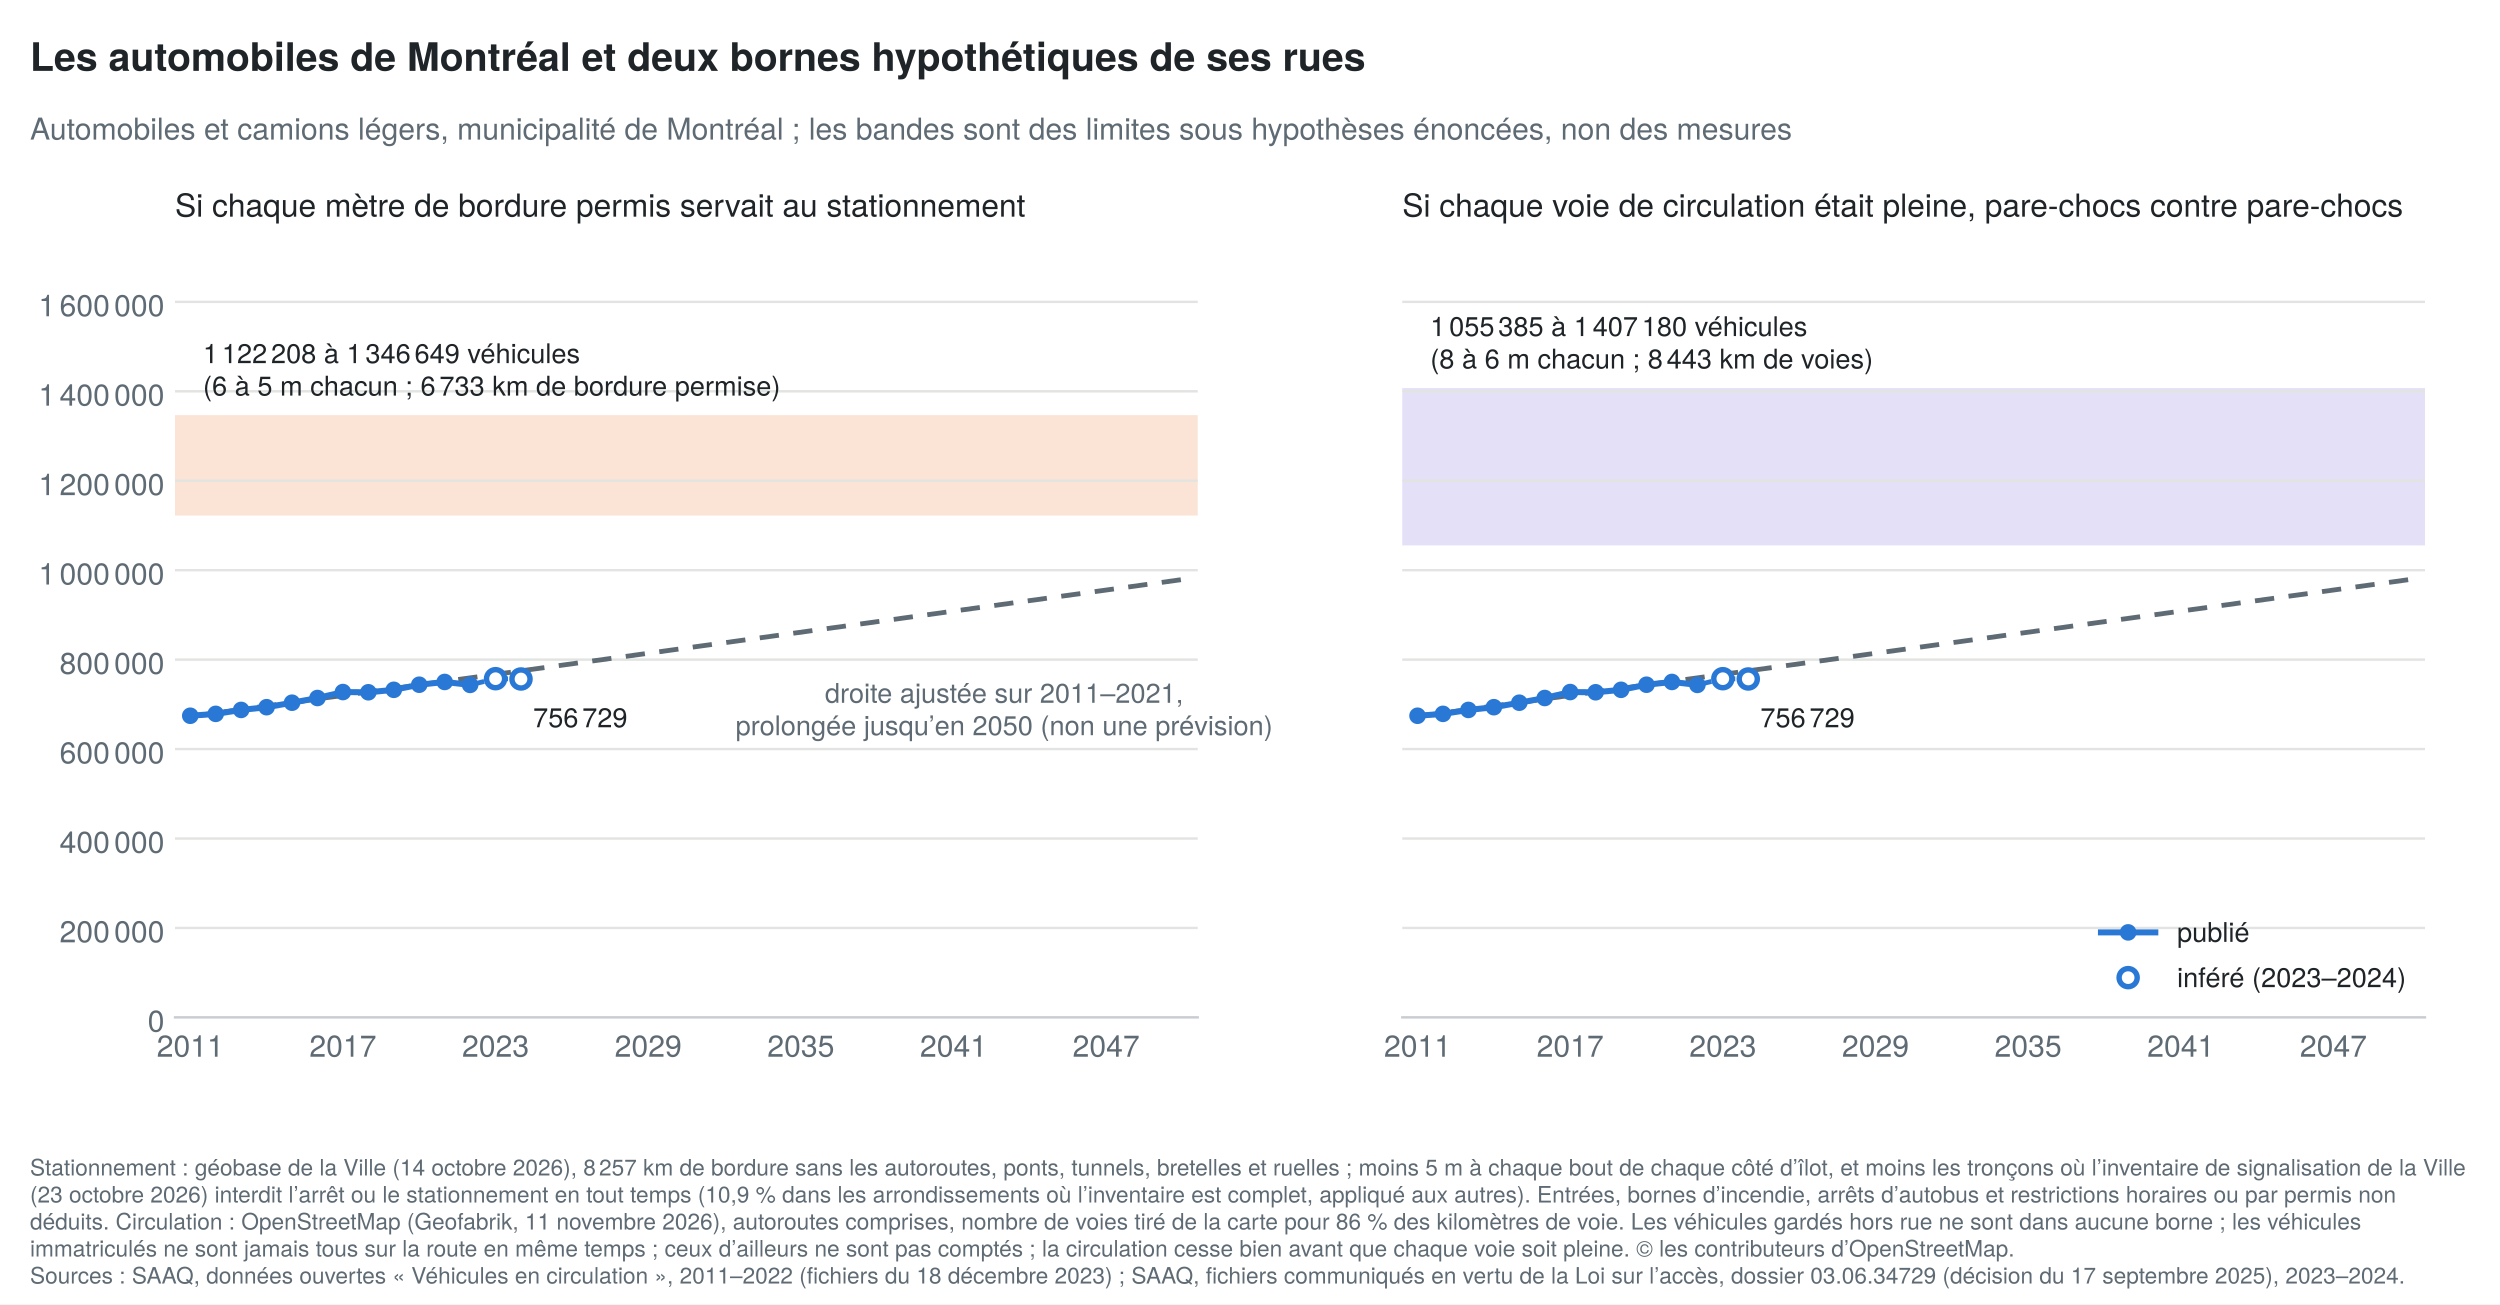
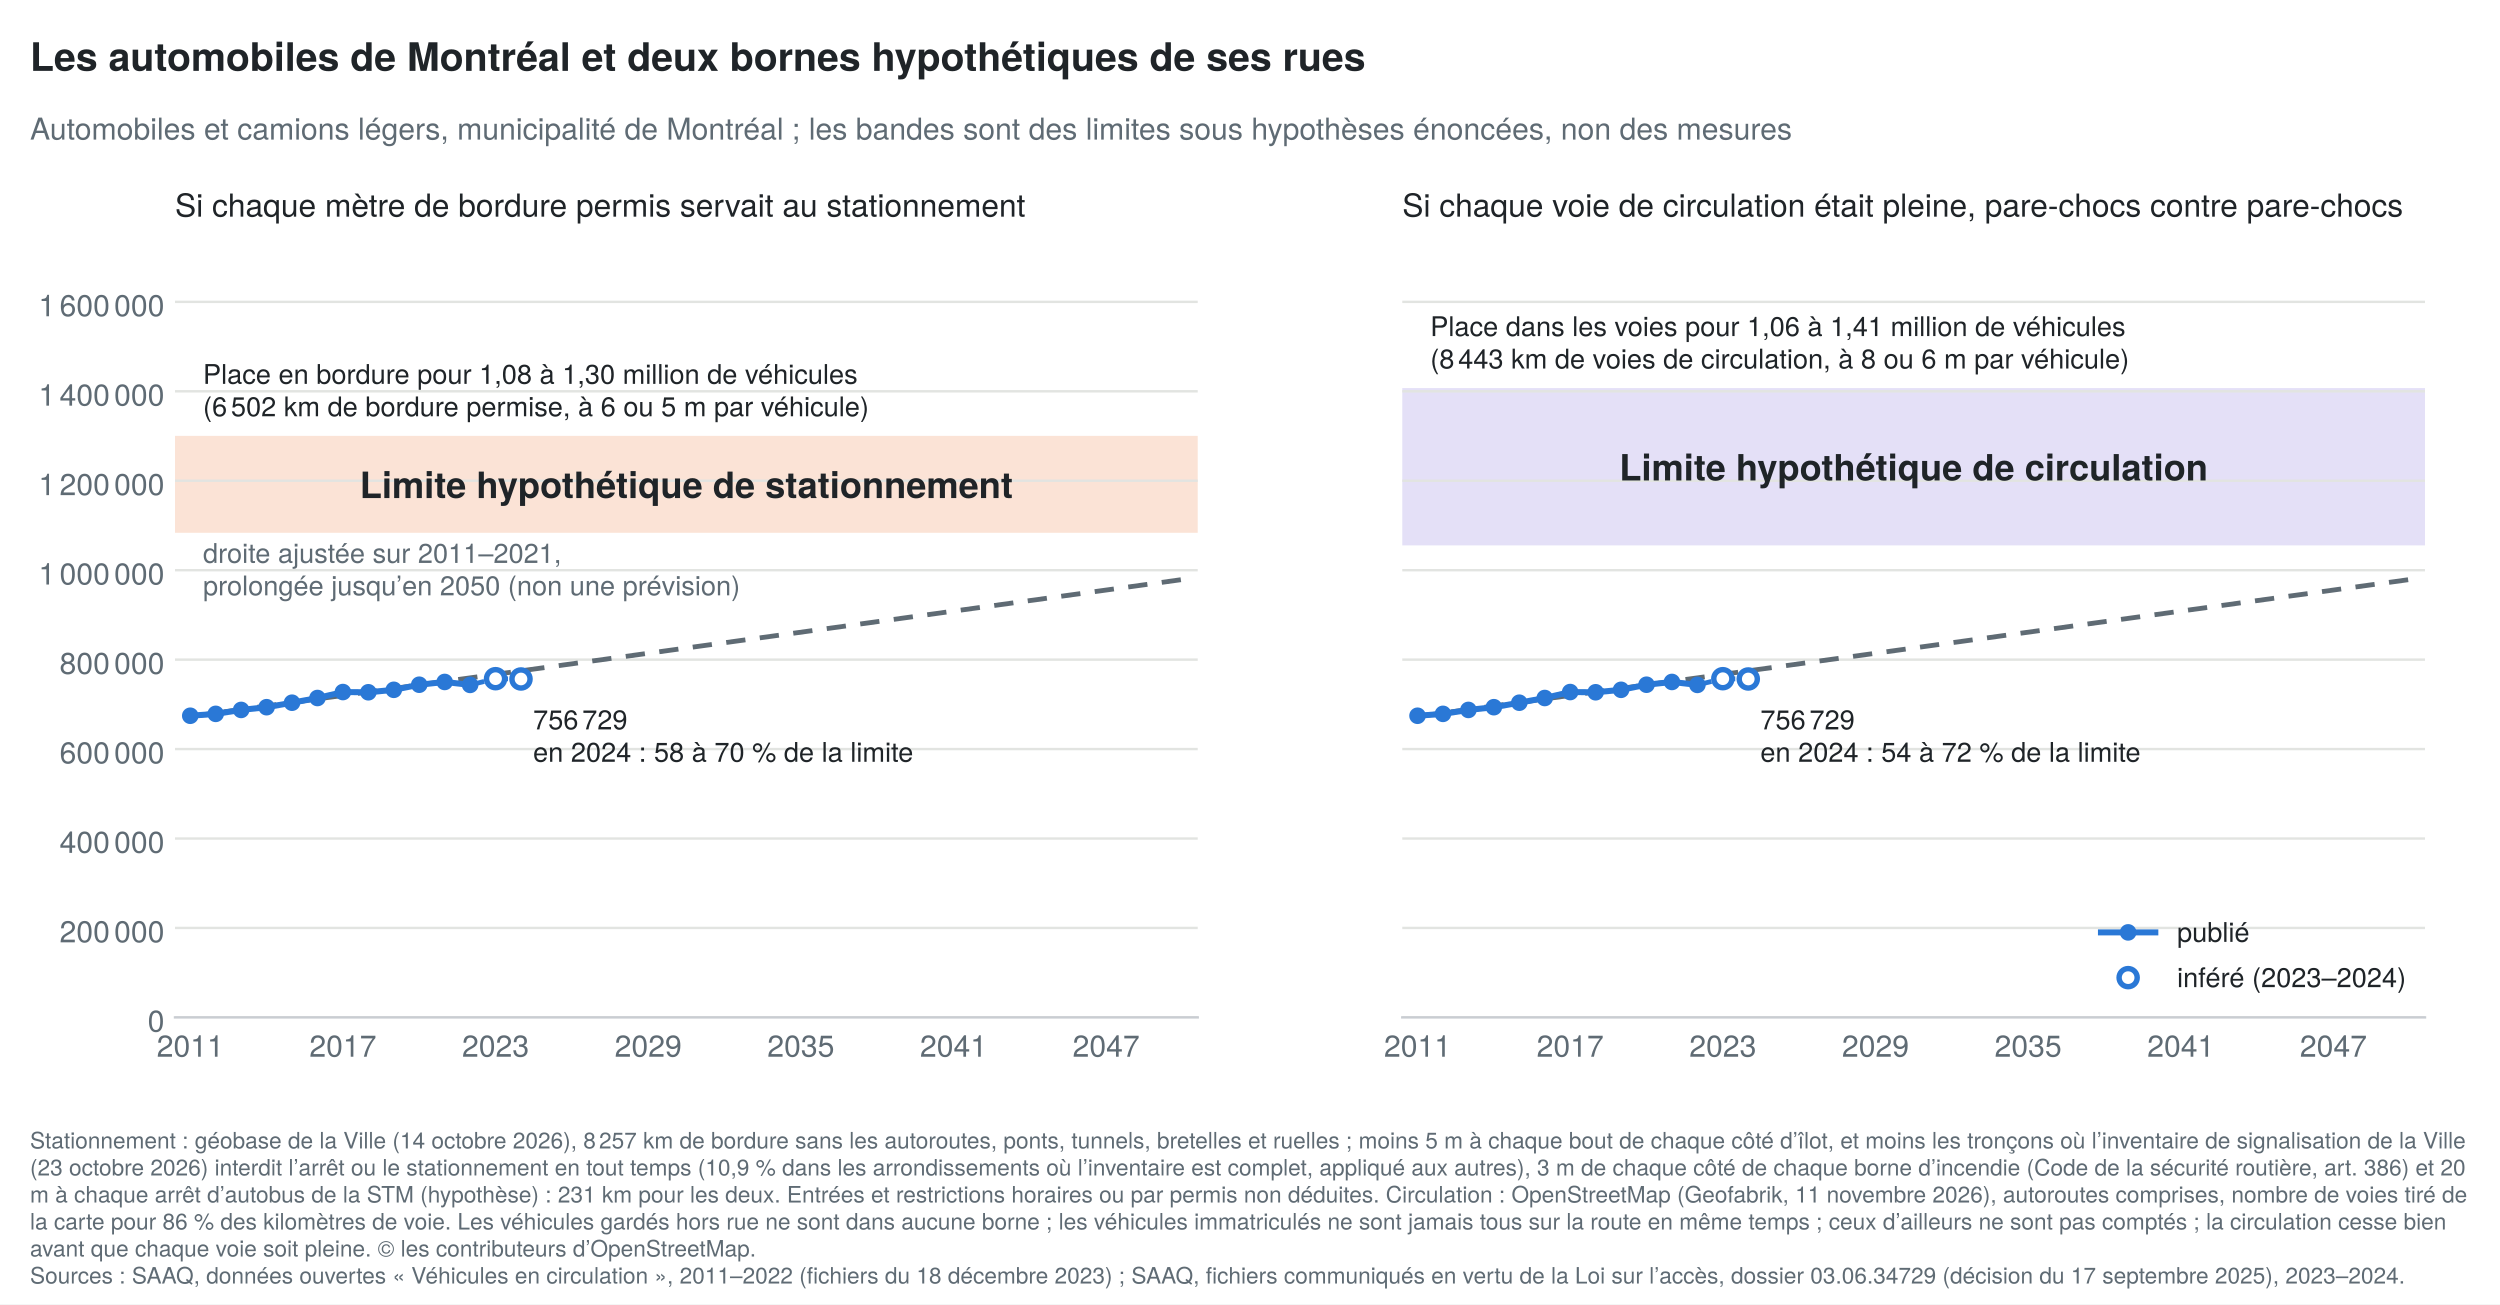
<svg xmlns="http://www.w3.org/2000/svg" xmlns:xlink="http://www.w3.org/1999/xlink" width="828pt" height="432pt" viewBox="0 0 828 432" version="1.1">
  <defs>
    <style type="text/css">*{stroke-linejoin: round; stroke-linecap: butt}</style>
  </defs>
  <g id="figure_1">
    <g id="patch_1">
      <path d="M 0 432  L 828 432  L 828 0  L 0 0  z " style="fill: #ffffff" />
    </g>
    <g id="axes_1">
      <g id="patch_2">
        <path d="M 57.96 336.96  L 396.687 336.96  L 396.687 77.76  L 57.96 77.76  z " style="fill: #ffffff" />
      </g>
      <g id="patch_3">
-         <path d="M 57.96 170.745  L 396.687 170.745  L 396.687 137.502  L 57.96 137.502  z " clip-path="url(#pdaf30ee89e)" style="fill: #fbe3d6" />
+         <path d="M 57.96 176.455  L 396.687 176.455  L 396.687 144.354  L 57.96 144.354  z " clip-path="url(#p2a01e6fd74)" style="fill: #fbe3d6" />
      </g>
      <g id="matplotlib.axis_1">
        <g id="xtick_1">
          <g id="line2d_1" />
          <g id="text_1">
            <text style="font-size: 10px; font-family: 'Helvetica Neue'; text-anchor: middle; fill: #5f6b74" x="63.016" y="349.98" transform="rotate(-0 63.01563 349.98)">2011</text>
          </g>
        </g>
        <g id="xtick_2">
          <g id="line2d_2" />
          <g id="text_2">
            <text style="font-size: 10px; font-family: 'Helvetica Neue'; text-anchor: middle; fill: #5f6b74" x="113.572" y="349.98" transform="rotate(-0 113.5719 349.98)">2017</text>
          </g>
        </g>
        <g id="xtick_3">
          <g id="line2d_3" />
          <g id="text_3">
            <text style="font-size: 10px; font-family: 'Helvetica Neue'; text-anchor: middle; fill: #5f6b74" x="164.128" y="349.98" transform="rotate(-0 164.1283 349.98)">2023</text>
          </g>
        </g>
        <g id="xtick_4">
          <g id="line2d_4" />
          <g id="text_4">
            <text style="font-size: 10px; font-family: 'Helvetica Neue'; text-anchor: middle; fill: #5f6b74" x="214.685" y="349.98" transform="rotate(-0 214.6846 349.98)">2029</text>
          </g>
        </g>
        <g id="xtick_5">
          <g id="line2d_5" />
          <g id="text_5">
            <text style="font-size: 10px; font-family: 'Helvetica Neue'; text-anchor: middle; fill: #5f6b74" x="265.241" y="349.98" transform="rotate(-0 265.2409 349.98)">2035</text>
          </g>
        </g>
        <g id="xtick_6">
          <g id="line2d_6" />
          <g id="text_6">
            <text style="font-size: 10px; font-family: 'Helvetica Neue'; text-anchor: middle; fill: #5f6b74" x="315.797" y="349.98" transform="rotate(-0 315.7972 349.98)">2041</text>
          </g>
        </g>
        <g id="xtick_7">
          <g id="line2d_7" />
          <g id="text_7">
            <text style="font-size: 10px; font-family: 'Helvetica Neue'; text-anchor: middle; fill: #5f6b74" x="366.353" y="349.98" transform="rotate(-0 366.3535 349.98)">2047</text>
          </g>
        </g>
      </g>
      <g id="matplotlib.axis_2">
        <g id="ytick_1">
          <g id="line2d_8">
-             <path d="M 57.96 336.96  L 396.687 336.96  " clip-path="url(#pdaf30ee89e)" style="fill: none; stroke: #e2e4e1; stroke-width: 0.8; stroke-linecap: square" />
+             <path d="M 57.96 336.96  L 396.687 336.96  " clip-path="url(#p2a01e6fd74)" style="fill: none; stroke: #e2e4e1; stroke-width: 0.8; stroke-linecap: square" />
          </g>
          <g id="line2d_9" />
          <g id="text_8">
            <text style="font-size: 10px; font-family: 'Helvetica Neue'; text-anchor: end; fill: #5f6b74" x="54.46" y="341.72" transform="rotate(-0 54.46 341.72)">0</text>
          </g>
        </g>
        <g id="ytick_2">
          <g id="line2d_10">
-             <path d="M 57.96 307.337  L 396.687 307.337  " clip-path="url(#pdaf30ee89e)" style="fill: none; stroke: #e2e4e1; stroke-width: 0.8; stroke-linecap: square" />
+             <path d="M 57.96 307.337  L 396.687 307.337  " clip-path="url(#p2a01e6fd74)" style="fill: none; stroke: #e2e4e1; stroke-width: 0.8; stroke-linecap: square" />
          </g>
          <g id="line2d_11" />
          <g id="text_9">
            <text style="font-size: 10px; font-family: 'Helvetica Neue'; text-anchor: end; fill: #5f6b74" x="54.46" y="312.097" transform="rotate(-0 54.46 312.0971)">200 000</text>
          </g>
        </g>
        <g id="ytick_3">
          <g id="line2d_12">
-             <path d="M 57.96 277.714  L 396.687 277.714  " clip-path="url(#pdaf30ee89e)" style="fill: none; stroke: #e2e4e1; stroke-width: 0.8; stroke-linecap: square" />
+             <path d="M 57.96 277.714  L 396.687 277.714  " clip-path="url(#p2a01e6fd74)" style="fill: none; stroke: #e2e4e1; stroke-width: 0.8; stroke-linecap: square" />
          </g>
          <g id="line2d_13" />
          <g id="text_10">
            <text style="font-size: 10px; font-family: 'Helvetica Neue'; text-anchor: end; fill: #5f6b74" x="54.46" y="282.474" transform="rotate(-0 54.46 282.4743)">400 000</text>
          </g>
        </g>
        <g id="ytick_4">
          <g id="line2d_14">
-             <path d="M 57.96 248.091  L 396.687 248.091  " clip-path="url(#pdaf30ee89e)" style="fill: none; stroke: #e2e4e1; stroke-width: 0.8; stroke-linecap: square" />
+             <path d="M 57.96 248.091  L 396.687 248.091  " clip-path="url(#p2a01e6fd74)" style="fill: none; stroke: #e2e4e1; stroke-width: 0.8; stroke-linecap: square" />
          </g>
          <g id="line2d_15" />
          <g id="text_11">
            <text style="font-size: 10px; font-family: 'Helvetica Neue'; text-anchor: end; fill: #5f6b74" x="54.46" y="252.851" transform="rotate(-0 54.46 252.8514)">600 000</text>
          </g>
        </g>
        <g id="ytick_5">
          <g id="line2d_16">
-             <path d="M 57.96 218.469  L 396.687 218.469  " clip-path="url(#pdaf30ee89e)" style="fill: none; stroke: #e2e4e1; stroke-width: 0.8; stroke-linecap: square" />
+             <path d="M 57.96 218.469  L 396.687 218.469  " clip-path="url(#p2a01e6fd74)" style="fill: none; stroke: #e2e4e1; stroke-width: 0.8; stroke-linecap: square" />
          </g>
          <g id="line2d_17" />
          <g id="text_12">
            <text style="font-size: 10px; font-family: 'Helvetica Neue'; text-anchor: end; fill: #5f6b74" x="54.46" y="223.229" transform="rotate(-0 54.46 223.2286)">800 000</text>
          </g>
        </g>
        <g id="ytick_6">
          <g id="line2d_18">
-             <path d="M 57.96 188.846  L 396.687 188.846  " clip-path="url(#pdaf30ee89e)" style="fill: none; stroke: #e2e4e1; stroke-width: 0.8; stroke-linecap: square" />
+             <path d="M 57.96 188.846  L 396.687 188.846  " clip-path="url(#p2a01e6fd74)" style="fill: none; stroke: #e2e4e1; stroke-width: 0.8; stroke-linecap: square" />
          </g>
          <g id="line2d_19" />
          <g id="text_13">
            <text style="font-size: 10px; font-family: 'Helvetica Neue'; text-anchor: end; fill: #5f6b74" x="54.46" y="193.606" transform="rotate(-0 54.46 193.6057)">1 000 000</text>
          </g>
        </g>
        <g id="ytick_7">
          <g id="line2d_20">
-             <path d="M 57.96 159.223  L 396.687 159.223  " clip-path="url(#pdaf30ee89e)" style="fill: none; stroke: #e2e4e1; stroke-width: 0.8; stroke-linecap: square" />
+             <path d="M 57.96 159.223  L 396.687 159.223  " clip-path="url(#p2a01e6fd74)" style="fill: none; stroke: #e2e4e1; stroke-width: 0.8; stroke-linecap: square" />
          </g>
          <g id="line2d_21" />
          <g id="text_14">
            <text style="font-size: 10px; font-family: 'Helvetica Neue'; text-anchor: end; fill: #5f6b74" x="54.46" y="163.983" transform="rotate(-0 54.46 163.9829)">1 200 000</text>
          </g>
        </g>
        <g id="ytick_8">
          <g id="line2d_22">
-             <path d="M 57.96 129.6  L 396.687 129.6  " clip-path="url(#pdaf30ee89e)" style="fill: none; stroke: #e2e4e1; stroke-width: 0.8; stroke-linecap: square" />
+             <path d="M 57.96 129.6  L 396.687 129.6  " clip-path="url(#p2a01e6fd74)" style="fill: none; stroke: #e2e4e1; stroke-width: 0.8; stroke-linecap: square" />
          </g>
          <g id="line2d_23" />
          <g id="text_15">
            <text style="font-size: 10px; font-family: 'Helvetica Neue'; text-anchor: end; fill: #5f6b74" x="54.46" y="134.36" transform="rotate(-0 54.46 134.36)">1 400 000</text>
          </g>
        </g>
        <g id="ytick_9">
          <g id="line2d_24">
-             <path d="M 57.96 99.977  L 396.687 99.977  " clip-path="url(#pdaf30ee89e)" style="fill: none; stroke: #e2e4e1; stroke-width: 0.8; stroke-linecap: square" />
+             <path d="M 57.96 99.977  L 396.687 99.977  " clip-path="url(#p2a01e6fd74)" style="fill: none; stroke: #e2e4e1; stroke-width: 0.8; stroke-linecap: square" />
          </g>
          <g id="line2d_25" />
          <g id="text_16">
            <text style="font-size: 10px; font-family: 'Helvetica Neue'; text-anchor: end; fill: #5f6b74" x="54.46" y="104.737" transform="rotate(-0 54.46 104.7371)">1 600 000</text>
          </g>
        </g>
      </g>
      <g id="line2d_26">
-         <path d="M 63.016 237.304  L 71.442 236.141  L 79.868 234.977  L 88.294 233.814  L 96.72 232.65  L 105.146 231.487  L 113.572 230.324  L 121.998 229.16  L 130.424 227.997  L 138.85 226.833  L 147.276 225.67  L 155.702 224.507  L 164.128 223.343  L 172.554 222.18  L 180.98 221.017  L 189.406 219.853  L 197.832 218.69  L 206.259 217.527  L 214.685 216.363  L 223.111 215.2  L 231.537 214.036  L 239.963 212.873  L 248.389 211.71  L 256.815 210.546  L 265.241 209.383  L 273.667 208.22  L 282.093 207.056  L 290.519 205.893  L 298.945 204.729  L 307.371 203.566  L 315.797 202.403  L 324.223 201.239  L 332.649 200.076  L 341.075 198.913  L 349.501 197.749  L 357.927 196.586  L 366.353 195.422  L 374.78 194.259  L 383.206 193.096  L 391.632 191.932  " clip-path="url(#pdaf30ee89e)" style="fill: none; stroke-dasharray: 6.4,4.8; stroke-dashoffset: 0; stroke: #5f6b74; stroke-width: 1.6" />
+         <path d="M 63.016 237.304  L 71.442 236.141  L 79.868 234.977  L 88.294 233.814  L 96.72 232.65  L 105.146 231.487  L 113.572 230.324  L 121.998 229.16  L 130.424 227.997  L 138.85 226.833  L 147.276 225.67  L 155.702 224.507  L 164.128 223.343  L 172.554 222.18  L 180.98 221.017  L 189.406 219.853  L 197.832 218.69  L 206.259 217.527  L 214.685 216.363  L 223.111 215.2  L 231.537 214.036  L 239.963 212.873  L 248.389 211.71  L 256.815 210.546  L 265.241 209.383  L 273.667 208.22  L 282.093 207.056  L 290.519 205.893  L 298.945 204.729  L 307.371 203.566  L 315.797 202.403  L 324.223 201.239  L 332.649 200.076  L 341.075 198.913  L 349.501 197.749  L 357.927 196.586  L 366.353 195.422  L 374.78 194.259  L 383.206 193.096  L 391.632 191.932  " clip-path="url(#p2a01e6fd74)" style="fill: none; stroke-dasharray: 6.4,4.8; stroke-dashoffset: 0; stroke: #5f6b74; stroke-width: 1.6" />
      </g>
      <g id="line2d_27">
-         <path d="M 63.016 237.057  L 71.442 236.432  L 79.868 235.128  L 88.294 234.223  L 96.72 232.738  L 105.146 231.18  L 113.572 229.207  L 121.998 229.281  L 130.424 228.467  L 138.85 226.781  L 147.276 225.864  L 155.702 226.838  " clip-path="url(#pdaf30ee89e)" style="fill: none; stroke: #2a78d6; stroke-width: 2; stroke-linecap: square" />
+         <path d="M 63.016 237.057  L 71.442 236.432  L 79.868 235.128  L 88.294 234.223  L 96.72 232.738  L 105.146 231.18  L 113.572 229.207  L 121.998 229.281  L 130.424 228.467  L 138.85 226.781  L 147.276 225.864  L 155.702 226.838  " clip-path="url(#p2a01e6fd74)" style="fill: none; stroke: #2a78d6; stroke-width: 2; stroke-linecap: square" />
        <defs>
-           <path id="m75d5e454a5" d="M 0 2.25  C 0.597 2.25 1.169 2.013 1.591 1.591  C 2.013 1.169 2.25 0.597 2.25 0  C 2.25 -0.597 2.013 -1.169 1.591 -1.591  C 1.169 -2.013 0.597 -2.25 0 -2.25  C -0.597 -2.25 -1.169 -2.013 -1.591 -1.591  C -2.013 -1.169 -2.25 -0.597 -2.25 0  C -2.25 0.597 -2.013 1.169 -1.591 1.591  C -1.169 2.013 -0.597 2.25 0 2.25  z " style="stroke: #2a78d6" />
+           <path id="m39e50a4d15" d="M 0 2.25  C 0.597 2.25 1.169 2.013 1.591 1.591  C 2.013 1.169 2.25 0.597 2.25 0  C 2.25 -0.597 2.013 -1.169 1.591 -1.591  C 1.169 -2.013 0.597 -2.25 0 -2.25  C -0.597 -2.25 -1.169 -2.013 -1.591 -1.591  C -2.013 -1.169 -2.25 -0.597 -2.25 0  C -2.25 0.597 -2.013 1.169 -1.591 1.591  C -1.169 2.013 -0.597 2.25 0 2.25  z " style="stroke: #2a78d6" />
        </defs>
-         <g clip-path="url(#pdaf30ee89e)">
-           <use xlink:href="#m75d5e454a5" x="63.016" y="237.057" style="fill: #2a78d6; stroke: #2a78d6" />
-           <use xlink:href="#m75d5e454a5" x="71.442" y="236.432" style="fill: #2a78d6; stroke: #2a78d6" />
-           <use xlink:href="#m75d5e454a5" x="79.868" y="235.128" style="fill: #2a78d6; stroke: #2a78d6" />
-           <use xlink:href="#m75d5e454a5" x="88.294" y="234.223" style="fill: #2a78d6; stroke: #2a78d6" />
-           <use xlink:href="#m75d5e454a5" x="96.72" y="232.738" style="fill: #2a78d6; stroke: #2a78d6" />
-           <use xlink:href="#m75d5e454a5" x="105.146" y="231.18" style="fill: #2a78d6; stroke: #2a78d6" />
-           <use xlink:href="#m75d5e454a5" x="113.572" y="229.207" style="fill: #2a78d6; stroke: #2a78d6" />
-           <use xlink:href="#m75d5e454a5" x="121.998" y="229.281" style="fill: #2a78d6; stroke: #2a78d6" />
-           <use xlink:href="#m75d5e454a5" x="130.424" y="228.467" style="fill: #2a78d6; stroke: #2a78d6" />
-           <use xlink:href="#m75d5e454a5" x="138.85" y="226.781" style="fill: #2a78d6; stroke: #2a78d6" />
-           <use xlink:href="#m75d5e454a5" x="147.276" y="225.864" style="fill: #2a78d6; stroke: #2a78d6" />
-           <use xlink:href="#m75d5e454a5" x="155.702" y="226.838" style="fill: #2a78d6; stroke: #2a78d6" />
+         <g clip-path="url(#p2a01e6fd74)">
+           <use xlink:href="#m39e50a4d15" x="63.016" y="237.057" style="fill: #2a78d6; stroke: #2a78d6" />
+           <use xlink:href="#m39e50a4d15" x="71.442" y="236.432" style="fill: #2a78d6; stroke: #2a78d6" />
+           <use xlink:href="#m39e50a4d15" x="79.868" y="235.128" style="fill: #2a78d6; stroke: #2a78d6" />
+           <use xlink:href="#m39e50a4d15" x="88.294" y="234.223" style="fill: #2a78d6; stroke: #2a78d6" />
+           <use xlink:href="#m39e50a4d15" x="96.72" y="232.738" style="fill: #2a78d6; stroke: #2a78d6" />
+           <use xlink:href="#m39e50a4d15" x="105.146" y="231.18" style="fill: #2a78d6; stroke: #2a78d6" />
+           <use xlink:href="#m39e50a4d15" x="113.572" y="229.207" style="fill: #2a78d6; stroke: #2a78d6" />
+           <use xlink:href="#m39e50a4d15" x="121.998" y="229.281" style="fill: #2a78d6; stroke: #2a78d6" />
+           <use xlink:href="#m39e50a4d15" x="130.424" y="228.467" style="fill: #2a78d6; stroke: #2a78d6" />
+           <use xlink:href="#m39e50a4d15" x="138.85" y="226.781" style="fill: #2a78d6; stroke: #2a78d6" />
+           <use xlink:href="#m39e50a4d15" x="147.276" y="225.864" style="fill: #2a78d6; stroke: #2a78d6" />
+           <use xlink:href="#m39e50a4d15" x="155.702" y="226.838" style="fill: #2a78d6; stroke: #2a78d6" />
        </g>
      </g>
      <g id="line2d_28">
-         <path d="M 155.702 226.838  L 164.128 224.782  L 172.554 224.878  " clip-path="url(#pdaf30ee89e)" style="fill: none; stroke-dasharray: 4.8,3.2; stroke-dashoffset: 0; stroke: #2a78d6; stroke-width: 1.6" />
+         <path d="M 155.702 226.838  L 164.128 224.782  L 172.554 224.878  " clip-path="url(#p2a01e6fd74)" style="fill: none; stroke-dasharray: 4.8,3.2; stroke-dashoffset: 0; stroke: #2a78d6; stroke-width: 1.6" />
      </g>
      <g id="line2d_29">
        <defs>
-           <path id="m49e7b55504" d="M 0 3  C 0.796 3 1.559 2.684 2.121 2.121  C 2.684 1.559 3 0.796 3 0  C 3 -0.796 2.684 -1.559 2.121 -2.121  C 1.559 -2.684 0.796 -3 0 -3  C -0.796 -3 -1.559 -2.684 -2.121 -2.121  C -2.684 -1.559 -3 -0.796 -3 0  C -3 0.796 -2.684 1.559 -2.121 2.121  C -1.559 2.684 -0.796 3 0 3  z " style="stroke: #2a78d6; stroke-width: 1.8" />
+           <path id="mf67e45cc00" d="M 0 3  C 0.796 3 1.559 2.684 2.121 2.121  C 2.684 1.559 3 0.796 3 0  C 3 -0.796 2.684 -1.559 2.121 -2.121  C 1.559 -2.684 0.796 -3 0 -3  C -0.796 -3 -1.559 -2.684 -2.121 -2.121  C -2.684 -1.559 -3 -0.796 -3 0  C -3 0.796 -2.684 1.559 -2.121 2.121  C -1.559 2.684 -0.796 3 0 3  z " style="stroke: #2a78d6; stroke-width: 1.8" />
        </defs>
-         <g clip-path="url(#pdaf30ee89e)">
-           <use xlink:href="#m49e7b55504" x="164.128" y="224.782" style="fill: #ffffff; stroke: #2a78d6; stroke-width: 1.8" />
-           <use xlink:href="#m49e7b55504" x="172.554" y="224.878" style="fill: #ffffff; stroke: #2a78d6; stroke-width: 1.8" />
+         <g clip-path="url(#p2a01e6fd74)">
+           <use xlink:href="#mf67e45cc00" x="164.128" y="224.782" style="fill: #ffffff; stroke: #2a78d6; stroke-width: 1.8" />
+           <use xlink:href="#mf67e45cc00" x="172.554" y="224.878" style="fill: #ffffff; stroke: #2a78d6; stroke-width: 1.8" />
        </g>
      </g>
      <g id="patch_4">
        <path d="M 57.96 336.96  L 396.687 336.96  " style="fill: none; stroke: #c9cdd2; stroke-width: 0.8; stroke-linejoin: miter; stroke-linecap: square" />
      </g>
      <g id="text_17">
-         <text style="font-size: 9px; font-family: 'Helvetica Neue'; fill: #1f2428" transform="translate(67.22866 120.2786)">1 122 208 à 1 346 649 véhicules</text>
-         <text style="font-size: 9px; font-family: 'Helvetica Neue'; fill: #1f2428" transform="translate(67.22866 131.0156)">(6 à 5 m chacun ; 6 733 km de bordure permise)</text>
+         <text style="font-size: 9px; font-family: 'Helvetica Neue'; fill: #1f2428" transform="translate(67.22866 127.1307)">Place en bordure pour 1,08 à 1,30 million de véhicules</text>
+         <text style="font-size: 9px; font-family: 'Helvetica Neue'; fill: #1f2428" transform="translate(67.22866 137.8677)">(6 502 km de bordure permise, à 6 ou 5 m par véhicule)</text>
      </g>
      <g id="text_18">
-         <text style="font-size: 9px; font-family: 'Helvetica Neue'; text-anchor: start; fill: #1f2428" x="176.554" y="240.878" transform="rotate(-0 176.5543 240.8776)">756 729</text>
+         <text style="font-weight: 700; font-size: 12px; font-family: 'Helvetica Neue'; text-anchor: middle; fill: #1f2428" x="227.324" y="164.953" transform="rotate(-0 227.3236 164.9526)">Limite hypothétique de stationnement</text>
      </g>
      <g id="text_19">
-         <text style="font-size: 9px; font-family: 'Helvetica Neue'; fill: #5f6b74" transform="translate(273.2113 232.7699)">droite ajustée sur 2011–2021,</text>
-         <text style="font-size: 9px; font-family: 'Helvetica Neue'; fill: #5f6b74" transform="translate(243.6231 243.5069)">prolongée jusqu’en 2050 (non une prévision)</text>
+         <text style="font-size: 9px; font-family: 'Helvetica Neue'; fill: #1f2428" transform="translate(176.5543 241.5716)">756 729</text>
+         <text style="font-size: 9px; font-family: 'Helvetica Neue'; fill: #1f2428" transform="translate(176.5543 252.3086)">en 2024 : 58 à 70 % de la limite</text>
      </g>
      <g id="text_20">
+         <text style="font-size: 9px; font-family: 'Helvetica Neue'; fill: #5f6b74" transform="translate(67.22866 186.4337)">droite ajustée sur 2011–2021,</text>
+         <text style="font-size: 9px; font-family: 'Helvetica Neue'; fill: #5f6b74" transform="translate(67.22866 197.1707)">prolongée jusqu’en 2050 (non une prévision)</text>
+       </g>
+       <g id="text_21">
        <text style="font-size: 10.5px; font-family: 'Helvetica Neue'; text-anchor: start; fill: #1f2428" x="57.96" y="71.76" transform="rotate(-0 57.96 71.76)">Si chaque mètre de bordure permis servait au stationnement</text>
      </g>
    </g>
    <g id="axes_2">
      <g id="patch_5">
        <path d="M 464.433 336.96  L 803.16 336.96  L 803.16 77.76  L 464.433 77.76  z " style="fill: #ffffff" />
      </g>
      <g id="patch_6">
-         <path d="M 464.433 180.642  L 803.16 180.642  L 803.16 128.537  L 464.433 128.537  z " clip-path="url(#p21fc25f307)" style="fill: #e4e0f7" />
+         <path d="M 464.433 180.642  L 803.16 180.642  L 803.16 128.537  L 464.433 128.537  z " clip-path="url(#pb0d6ffff8e)" style="fill: #e4e0f7" />
      </g>
      <g id="matplotlib.axis_3">
        <g id="xtick_8">
          <g id="line2d_30" />
-           <g id="text_21">
+           <g id="text_22">
            <text style="font-size: 10px; font-family: 'Helvetica Neue'; text-anchor: middle; fill: #5f6b74" x="469.488" y="349.98" transform="rotate(-0 469.4884 349.98)">2011</text>
          </g>
        </g>
        <g id="xtick_9">
          <g id="line2d_31" />
-           <g id="text_22">
+           <g id="text_23">
            <text style="font-size: 10px; font-family: 'Helvetica Neue'; text-anchor: middle; fill: #5f6b74" x="520.045" y="349.98" transform="rotate(-0 520.0447 349.98)">2017</text>
          </g>
        </g>
        <g id="xtick_10">
          <g id="line2d_32" />
-           <g id="text_23">
+           <g id="text_24">
            <text style="font-size: 10px; font-family: 'Helvetica Neue'; text-anchor: middle; fill: #5f6b74" x="570.601" y="349.98" transform="rotate(-0 570.601 349.98)">2023</text>
          </g>
        </g>
        <g id="xtick_11">
          <g id="line2d_33" />
-           <g id="text_24">
+           <g id="text_25">
            <text style="font-size: 10px; font-family: 'Helvetica Neue'; text-anchor: middle; fill: #5f6b74" x="621.157" y="349.98" transform="rotate(-0 621.1573 349.98)">2029</text>
          </g>
        </g>
        <g id="xtick_12">
          <g id="line2d_34" />
-           <g id="text_25">
+           <g id="text_26">
            <text style="font-size: 10px; font-family: 'Helvetica Neue'; text-anchor: middle; fill: #5f6b74" x="671.714" y="349.98" transform="rotate(-0 671.7136 349.98)">2035</text>
          </g>
        </g>
        <g id="xtick_13">
          <g id="line2d_35" />
-           <g id="text_26">
+           <g id="text_27">
            <text style="font-size: 10px; font-family: 'Helvetica Neue'; text-anchor: middle; fill: #5f6b74" x="722.27" y="349.98" transform="rotate(-0 722.2699 349.98)">2041</text>
          </g>
        </g>
        <g id="xtick_14">
          <g id="line2d_36" />
-           <g id="text_27">
+           <g id="text_28">
            <text style="font-size: 10px; font-family: 'Helvetica Neue'; text-anchor: middle; fill: #5f6b74" x="772.826" y="349.98" transform="rotate(-0 772.8262 349.98)">2047</text>
          </g>
        </g>
      </g>
      <g id="matplotlib.axis_4">
        <g id="ytick_10">
          <g id="line2d_37">
-             <path d="M 464.433 336.96  L 803.16 336.96  " clip-path="url(#p21fc25f307)" style="fill: none; stroke: #e2e4e1; stroke-width: 0.8; stroke-linecap: square" />
+             <path d="M 464.433 336.96  L 803.16 336.96  " clip-path="url(#pb0d6ffff8e)" style="fill: none; stroke: #e2e4e1; stroke-width: 0.8; stroke-linecap: square" />
          </g>
          <g id="line2d_38" />
        </g>
        <g id="ytick_11">
          <g id="line2d_39">
-             <path d="M 464.433 307.337  L 803.16 307.337  " clip-path="url(#p21fc25f307)" style="fill: none; stroke: #e2e4e1; stroke-width: 0.8; stroke-linecap: square" />
+             <path d="M 464.433 307.337  L 803.16 307.337  " clip-path="url(#pb0d6ffff8e)" style="fill: none; stroke: #e2e4e1; stroke-width: 0.8; stroke-linecap: square" />
          </g>
          <g id="line2d_40" />
        </g>
        <g id="ytick_12">
          <g id="line2d_41">
-             <path d="M 464.433 277.714  L 803.16 277.714  " clip-path="url(#p21fc25f307)" style="fill: none; stroke: #e2e4e1; stroke-width: 0.8; stroke-linecap: square" />
+             <path d="M 464.433 277.714  L 803.16 277.714  " clip-path="url(#pb0d6ffff8e)" style="fill: none; stroke: #e2e4e1; stroke-width: 0.8; stroke-linecap: square" />
          </g>
          <g id="line2d_42" />
        </g>
        <g id="ytick_13">
          <g id="line2d_43">
-             <path d="M 464.433 248.091  L 803.16 248.091  " clip-path="url(#p21fc25f307)" style="fill: none; stroke: #e2e4e1; stroke-width: 0.8; stroke-linecap: square" />
+             <path d="M 464.433 248.091  L 803.16 248.091  " clip-path="url(#pb0d6ffff8e)" style="fill: none; stroke: #e2e4e1; stroke-width: 0.8; stroke-linecap: square" />
          </g>
          <g id="line2d_44" />
        </g>
        <g id="ytick_14">
          <g id="line2d_45">
-             <path d="M 464.433 218.469  L 803.16 218.469  " clip-path="url(#p21fc25f307)" style="fill: none; stroke: #e2e4e1; stroke-width: 0.8; stroke-linecap: square" />
+             <path d="M 464.433 218.469  L 803.16 218.469  " clip-path="url(#pb0d6ffff8e)" style="fill: none; stroke: #e2e4e1; stroke-width: 0.8; stroke-linecap: square" />
          </g>
          <g id="line2d_46" />
        </g>
        <g id="ytick_15">
          <g id="line2d_47">
-             <path d="M 464.433 188.846  L 803.16 188.846  " clip-path="url(#p21fc25f307)" style="fill: none; stroke: #e2e4e1; stroke-width: 0.8; stroke-linecap: square" />
+             <path d="M 464.433 188.846  L 803.16 188.846  " clip-path="url(#pb0d6ffff8e)" style="fill: none; stroke: #e2e4e1; stroke-width: 0.8; stroke-linecap: square" />
          </g>
          <g id="line2d_48" />
        </g>
        <g id="ytick_16">
          <g id="line2d_49">
-             <path d="M 464.433 159.223  L 803.16 159.223  " clip-path="url(#p21fc25f307)" style="fill: none; stroke: #e2e4e1; stroke-width: 0.8; stroke-linecap: square" />
+             <path d="M 464.433 159.223  L 803.16 159.223  " clip-path="url(#pb0d6ffff8e)" style="fill: none; stroke: #e2e4e1; stroke-width: 0.8; stroke-linecap: square" />
          </g>
          <g id="line2d_50" />
        </g>
        <g id="ytick_17">
          <g id="line2d_51">
-             <path d="M 464.433 129.6  L 803.16 129.6  " clip-path="url(#p21fc25f307)" style="fill: none; stroke: #e2e4e1; stroke-width: 0.8; stroke-linecap: square" />
+             <path d="M 464.433 129.6  L 803.16 129.6  " clip-path="url(#pb0d6ffff8e)" style="fill: none; stroke: #e2e4e1; stroke-width: 0.8; stroke-linecap: square" />
          </g>
          <g id="line2d_52" />
        </g>
        <g id="ytick_18">
          <g id="line2d_53">
-             <path d="M 464.433 99.977  L 803.16 99.977  " clip-path="url(#p21fc25f307)" style="fill: none; stroke: #e2e4e1; stroke-width: 0.8; stroke-linecap: square" />
+             <path d="M 464.433 99.977  L 803.16 99.977  " clip-path="url(#pb0d6ffff8e)" style="fill: none; stroke: #e2e4e1; stroke-width: 0.8; stroke-linecap: square" />
          </g>
          <g id="line2d_54" />
        </g>
      </g>
      <g id="line2d_55">
-         <path d="M 469.488 237.304  L 477.914 236.141  L 486.34 234.977  L 494.767 233.814  L 503.193 232.65  L 511.619 231.487  L 520.045 230.324  L 528.471 229.16  L 536.897 227.997  L 545.323 226.833  L 553.749 225.67  L 562.175 224.507  L 570.601 223.343  L 579.027 222.18  L 587.453 221.017  L 595.879 219.853  L 604.305 218.69  L 612.731 217.527  L 621.157 216.363  L 629.583 215.2  L 638.009 214.036  L 646.435 212.873  L 654.861 211.71  L 663.288 210.546  L 671.714 209.383  L 680.14 208.22  L 688.566 207.056  L 696.992 205.893  L 705.418 204.729  L 713.844 203.566  L 722.27 202.403  L 730.696 201.239  L 739.122 200.076  L 747.548 198.913  L 755.974 197.749  L 764.4 196.586  L 772.826 195.422  L 781.252 194.259  L 789.678 193.096  L 798.104 191.932  " clip-path="url(#p21fc25f307)" style="fill: none; stroke-dasharray: 6.4,4.8; stroke-dashoffset: 0; stroke: #5f6b74; stroke-width: 1.6" />
+         <path d="M 469.488 237.304  L 477.914 236.141  L 486.34 234.977  L 494.767 233.814  L 503.193 232.65  L 511.619 231.487  L 520.045 230.324  L 528.471 229.16  L 536.897 227.997  L 545.323 226.833  L 553.749 225.67  L 562.175 224.507  L 570.601 223.343  L 579.027 222.18  L 587.453 221.017  L 595.879 219.853  L 604.305 218.69  L 612.731 217.527  L 621.157 216.363  L 629.583 215.2  L 638.009 214.036  L 646.435 212.873  L 654.861 211.71  L 663.288 210.546  L 671.714 209.383  L 680.14 208.22  L 688.566 207.056  L 696.992 205.893  L 705.418 204.729  L 713.844 203.566  L 722.27 202.403  L 730.696 201.239  L 739.122 200.076  L 747.548 198.913  L 755.974 197.749  L 764.4 196.586  L 772.826 195.422  L 781.252 194.259  L 789.678 193.096  L 798.104 191.932  " clip-path="url(#pb0d6ffff8e)" style="fill: none; stroke-dasharray: 6.4,4.8; stroke-dashoffset: 0; stroke: #5f6b74; stroke-width: 1.6" />
      </g>
      <g id="line2d_56">
-         <path d="M 469.488 237.057  L 477.914 236.432  L 486.34 235.128  L 494.767 234.223  L 503.193 232.738  L 511.619 231.18  L 520.045 229.207  L 528.471 229.281  L 536.897 228.467  L 545.323 226.781  L 553.749 225.864  L 562.175 226.838  " clip-path="url(#p21fc25f307)" style="fill: none; stroke: #2a78d6; stroke-width: 2; stroke-linecap: square" />
-         <g clip-path="url(#p21fc25f307)">
-           <use xlink:href="#m75d5e454a5" x="469.488" y="237.057" style="fill: #2a78d6; stroke: #2a78d6" />
-           <use xlink:href="#m75d5e454a5" x="477.914" y="236.432" style="fill: #2a78d6; stroke: #2a78d6" />
-           <use xlink:href="#m75d5e454a5" x="486.34" y="235.128" style="fill: #2a78d6; stroke: #2a78d6" />
-           <use xlink:href="#m75d5e454a5" x="494.767" y="234.223" style="fill: #2a78d6; stroke: #2a78d6" />
-           <use xlink:href="#m75d5e454a5" x="503.193" y="232.738" style="fill: #2a78d6; stroke: #2a78d6" />
-           <use xlink:href="#m75d5e454a5" x="511.619" y="231.18" style="fill: #2a78d6; stroke: #2a78d6" />
-           <use xlink:href="#m75d5e454a5" x="520.045" y="229.207" style="fill: #2a78d6; stroke: #2a78d6" />
-           <use xlink:href="#m75d5e454a5" x="528.471" y="229.281" style="fill: #2a78d6; stroke: #2a78d6" />
-           <use xlink:href="#m75d5e454a5" x="536.897" y="228.467" style="fill: #2a78d6; stroke: #2a78d6" />
-           <use xlink:href="#m75d5e454a5" x="545.323" y="226.781" style="fill: #2a78d6; stroke: #2a78d6" />
-           <use xlink:href="#m75d5e454a5" x="553.749" y="225.864" style="fill: #2a78d6; stroke: #2a78d6" />
-           <use xlink:href="#m75d5e454a5" x="562.175" y="226.838" style="fill: #2a78d6; stroke: #2a78d6" />
+         <path d="M 469.488 237.057  L 477.914 236.432  L 486.34 235.128  L 494.767 234.223  L 503.193 232.738  L 511.619 231.18  L 520.045 229.207  L 528.471 229.281  L 536.897 228.467  L 545.323 226.781  L 553.749 225.864  L 562.175 226.838  " clip-path="url(#pb0d6ffff8e)" style="fill: none; stroke: #2a78d6; stroke-width: 2; stroke-linecap: square" />
+         <g clip-path="url(#pb0d6ffff8e)">
+           <use xlink:href="#m39e50a4d15" x="469.488" y="237.057" style="fill: #2a78d6; stroke: #2a78d6" />
+           <use xlink:href="#m39e50a4d15" x="477.914" y="236.432" style="fill: #2a78d6; stroke: #2a78d6" />
+           <use xlink:href="#m39e50a4d15" x="486.34" y="235.128" style="fill: #2a78d6; stroke: #2a78d6" />
+           <use xlink:href="#m39e50a4d15" x="494.767" y="234.223" style="fill: #2a78d6; stroke: #2a78d6" />
+           <use xlink:href="#m39e50a4d15" x="503.193" y="232.738" style="fill: #2a78d6; stroke: #2a78d6" />
+           <use xlink:href="#m39e50a4d15" x="511.619" y="231.18" style="fill: #2a78d6; stroke: #2a78d6" />
+           <use xlink:href="#m39e50a4d15" x="520.045" y="229.207" style="fill: #2a78d6; stroke: #2a78d6" />
+           <use xlink:href="#m39e50a4d15" x="528.471" y="229.281" style="fill: #2a78d6; stroke: #2a78d6" />
+           <use xlink:href="#m39e50a4d15" x="536.897" y="228.467" style="fill: #2a78d6; stroke: #2a78d6" />
+           <use xlink:href="#m39e50a4d15" x="545.323" y="226.781" style="fill: #2a78d6; stroke: #2a78d6" />
+           <use xlink:href="#m39e50a4d15" x="553.749" y="225.864" style="fill: #2a78d6; stroke: #2a78d6" />
+           <use xlink:href="#m39e50a4d15" x="562.175" y="226.838" style="fill: #2a78d6; stroke: #2a78d6" />
        </g>
      </g>
      <g id="line2d_57">
-         <path d="M 562.175 226.838  L 570.601 224.782  L 579.027 224.878  " clip-path="url(#p21fc25f307)" style="fill: none; stroke-dasharray: 4.8,3.2; stroke-dashoffset: 0; stroke: #2a78d6; stroke-width: 1.6" />
+         <path d="M 562.175 226.838  L 570.601 224.782  L 579.027 224.878  " clip-path="url(#pb0d6ffff8e)" style="fill: none; stroke-dasharray: 4.8,3.2; stroke-dashoffset: 0; stroke: #2a78d6; stroke-width: 1.6" />
      </g>
      <g id="line2d_58">
-         <g clip-path="url(#p21fc25f307)">
-           <use xlink:href="#m49e7b55504" x="570.601" y="224.782" style="fill: #ffffff; stroke: #2a78d6; stroke-width: 1.8" />
-           <use xlink:href="#m49e7b55504" x="579.027" y="224.878" style="fill: #ffffff; stroke: #2a78d6; stroke-width: 1.8" />
+         <g clip-path="url(#pb0d6ffff8e)">
+           <use xlink:href="#mf67e45cc00" x="570.601" y="224.782" style="fill: #ffffff; stroke: #2a78d6; stroke-width: 1.8" />
+           <use xlink:href="#mf67e45cc00" x="579.027" y="224.878" style="fill: #ffffff; stroke: #2a78d6; stroke-width: 1.8" />
        </g>
      </g>
      <g id="patch_7">
        <path d="M 464.433 336.96  L 803.16 336.96  " style="fill: none; stroke: #c9cdd2; stroke-width: 0.8; stroke-linejoin: miter; stroke-linecap: square" />
      </g>
-       <g id="text_28">
-         <text style="font-size: 9px; font-family: 'Helvetica Neue'; fill: #1f2428" transform="translate(473.7014 111.3131)">1 055 385 à 1 407 180 véhicules</text>
-         <text style="font-size: 9px; font-family: 'Helvetica Neue'; fill: #1f2428" transform="translate(473.7014 122.0501)">(8 à 6 m chacun ; 8 443 km de voies)</text>
-       </g>
      <g id="text_29">
-         <text style="font-size: 9px; font-family: 'Helvetica Neue'; text-anchor: start; fill: #1f2428" x="583.027" y="240.878" transform="rotate(-0 583.027 240.8776)">756 729</text>
+         <text style="font-size: 9px; font-family: 'Helvetica Neue'; fill: #1f2428" transform="translate(473.7014 111.3131)">Place dans les voies pour 1,06 à 1,41 million de véhicules</text>
+         <text style="font-size: 9px; font-family: 'Helvetica Neue'; fill: #1f2428" transform="translate(473.7014 122.0501)">(8 443 km de voies de circulation, à 8 ou 6 m par véhicule)</text>
      </g>
      <g id="text_30">
+         <text style="font-weight: 700; font-size: 12px; font-family: 'Helvetica Neue'; text-anchor: middle; fill: #1f2428" x="633.796" y="159.137" transform="rotate(-0 633.7964 159.1375)">Limite hypothétique de circulation</text>
+       </g>
+       <g id="text_31">
+         <text style="font-size: 9px; font-family: 'Helvetica Neue'; fill: #1f2428" transform="translate(583.027 241.5716)">756 729</text>
+         <text style="font-size: 9px; font-family: 'Helvetica Neue'; fill: #1f2428" transform="translate(583.027 252.3086)">en 2024 : 54 à 72 % de la limite</text>
+       </g>
+       <g id="text_32">
        <text style="font-size: 10.5px; font-family: 'Helvetica Neue'; text-anchor: start; fill: #1f2428" x="464.433" y="71.76" transform="rotate(-0 464.4327 71.76)">Si chaque voie de circulation était pleine, pare-chocs contre pare-chocs</text>
      </g>
      <g id="legend_1">
        <g id="line2d_59">
          <path d="M 695.839 308.808  L 704.839 308.808  L 713.839 308.808  " style="fill: none; stroke: #2a78d6; stroke-width: 2; stroke-linecap: square" />
          <g>
-             <use xlink:href="#m75d5e454a5" x="704.839" y="308.808" style="fill: #2a78d6; stroke: #2a78d6" />
-           </g>
-         </g>
-         <g id="text_31">
+             <use xlink:href="#m39e50a4d15" x="704.839" y="308.808" style="fill: #2a78d6; stroke: #2a78d6" />
+           </g>
+         </g>
+         <g id="text_33">
          <text style="font-size: 9px; font-family: 'Helvetica Neue'; text-anchor: start; fill: #1f2428" x="721.039" y="311.958" transform="rotate(-0 721.0392 311.958)">publié</text>
        </g>
        <g id="line2d_60">
          <g>
-             <use xlink:href="#m49e7b55504" x="704.839" y="323.793" style="fill: #ffffff; stroke: #2a78d6; stroke-width: 1.8" />
-           </g>
-         </g>
-         <g id="text_32">
+             <use xlink:href="#mf67e45cc00" x="704.839" y="323.793" style="fill: #ffffff; stroke: #2a78d6; stroke-width: 1.8" />
+           </g>
+         </g>
+         <g id="text_34">
          <text style="font-size: 9px; font-family: 'Helvetica Neue'; text-anchor: start; fill: #1f2428" x="721.039" y="326.943" transform="rotate(-0 721.0392 326.943)">inféré (2023–2024)</text>
        </g>
      </g>
    </g>
-     <g id="text_33">
+     <g id="text_35">
      <text style="font-weight: 700; font-size: 13px; font-family: 'Helvetica Neue'; text-anchor: start; fill: #1f2428" x="9.936" y="23.475" transform="rotate(-0 9.936 23.475)">Les automobiles de Montréal et deux bornes hypothétiques de ses rues</text>
    </g>
-     <g id="text_34">
+     <g id="text_36">
      <text style="font-size: 10px; font-family: 'Helvetica Neue'; text-anchor: start; fill: #5f6b74" x="9.936" y="46.24" transform="rotate(-0 9.936 46.24)">Automobiles et camions légers, municipalité de Montréal ; les bandes sont des limites sous hypothèses énoncées, non des mesures</text>
    </g>
-     <g id="text_35">
-       <text style="font-size: 7.5px; font-family: 'Helvetica Neue'; fill: #5f6b74" transform="translate(9.936 389.3235)">Stationnement : géobase de la Ville (14 octobre 2026), 8 257 km de bordure sans les autoroutes, ponts, tunnels, bretelles et ruelles ; moins 5 m à chaque bout de chaque côté d’îlot, et moins les tronçons où l’inventaire de signalisation de la Ville</text>
-       <text style="font-size: 7.5px; font-family: 'Helvetica Neue'; fill: #5f6b74" transform="translate(9.936 398.271)">(23 octobre 2026) interdit l’arrêt ou le stationnement en tout temps (10,9 % dans les arrondissements où l’inventaire est complet, appliqué aux autres). Entrées, bornes d’incendie, arrêts d’autobus et restrictions horaires ou par permis non</text>
-       <text style="font-size: 7.5px; font-family: 'Helvetica Neue'; fill: #5f6b74" transform="translate(9.936 407.2185)">déduits. Circulation : OpenStreetMap (Geofabrik, 11 novembre 2026), autoroutes comprises, nombre de voies tiré de la carte pour 86 % des kilomètres de voie. Les véhicules gardés hors rue ne sont dans aucune borne ; les véhicules</text>
-       <text style="font-size: 7.5px; font-family: 'Helvetica Neue'; fill: #5f6b74" transform="translate(9.936 416.166)">immatriculés ne sont jamais tous sur la route en même temps ; ceux d’ailleurs ne sont pas comptés ; la circulation cesse bien avant que chaque voie soit pleine. © les contributeurs d’OpenStreetMap.</text>
+     <g id="text_37">
+       <text style="font-size: 7.5px; font-family: 'Helvetica Neue'; fill: #5f6b74" transform="translate(9.936 380.376)">Stationnement : géobase de la Ville (14 octobre 2026), 8 257 km de bordure sans les autoroutes, ponts, tunnels, bretelles et ruelles ; moins 5 m à chaque bout de chaque côté d’îlot, et moins les tronçons où l’inventaire de signalisation de la Ville</text>
+       <text style="font-size: 7.5px; font-family: 'Helvetica Neue'; fill: #5f6b74" transform="translate(9.936 389.3235)">(23 octobre 2026) interdit l’arrêt ou le stationnement en tout temps (10,9 % dans les arrondissements où l’inventaire est complet, appliqué aux autres), 3 m de chaque côté de chaque borne d’incendie (Code de la sécurité routière, art. 386) et 20</text>
+       <text style="font-size: 7.5px; font-family: 'Helvetica Neue'; fill: #5f6b74" transform="translate(9.936 398.271)">m à chaque arrêt d’autobus de la STM (hypothèse) : 231 km pour les deux. Entrées et restrictions horaires ou par permis non déduites. Circulation : OpenStreetMap (Geofabrik, 11 novembre 2026), autoroutes comprises, nombre de voies tiré de</text>
+       <text style="font-size: 7.5px; font-family: 'Helvetica Neue'; fill: #5f6b74" transform="translate(9.936 407.2185)">la carte pour 86 % des kilomètres de voie. Les véhicules gardés hors rue ne sont dans aucune borne ; les véhicules immatriculés ne sont jamais tous sur la route en même temps ; ceux d’ailleurs ne sont pas comptés ; la circulation cesse bien</text>
+       <text style="font-size: 7.5px; font-family: 'Helvetica Neue'; fill: #5f6b74" transform="translate(9.936 416.166)">avant que chaque voie soit pleine. © les contributeurs d’OpenStreetMap.</text>
      <text style="font-size: 7.5px; font-family: 'Helvetica Neue'; fill: #5f6b74" transform="translate(9.936 425.1135)">Sources : SAAQ, données ouvertes « Véhicules en circulation », 2011–2022 (fichiers du 18 décembre 2023) ; SAAQ, fichiers communiqués en vertu de la Loi sur l’accès, dossier 03.06.34729 (décision du 17 septembre 2025), 2023–2024.</text>
    </g>
  </g>
  <defs>
-     <clipPath id="pdaf30ee89e">
+     <clipPath id="p2a01e6fd74">
      <rect x="57.96" y="77.76" width="338.727" height="259.2" />
    </clipPath>
-     <clipPath id="p21fc25f307">
+     <clipPath id="pb0d6ffff8e">
      <rect x="464.433" y="77.76" width="338.727" height="259.2" />
    </clipPath>
  </defs>
</svg>
